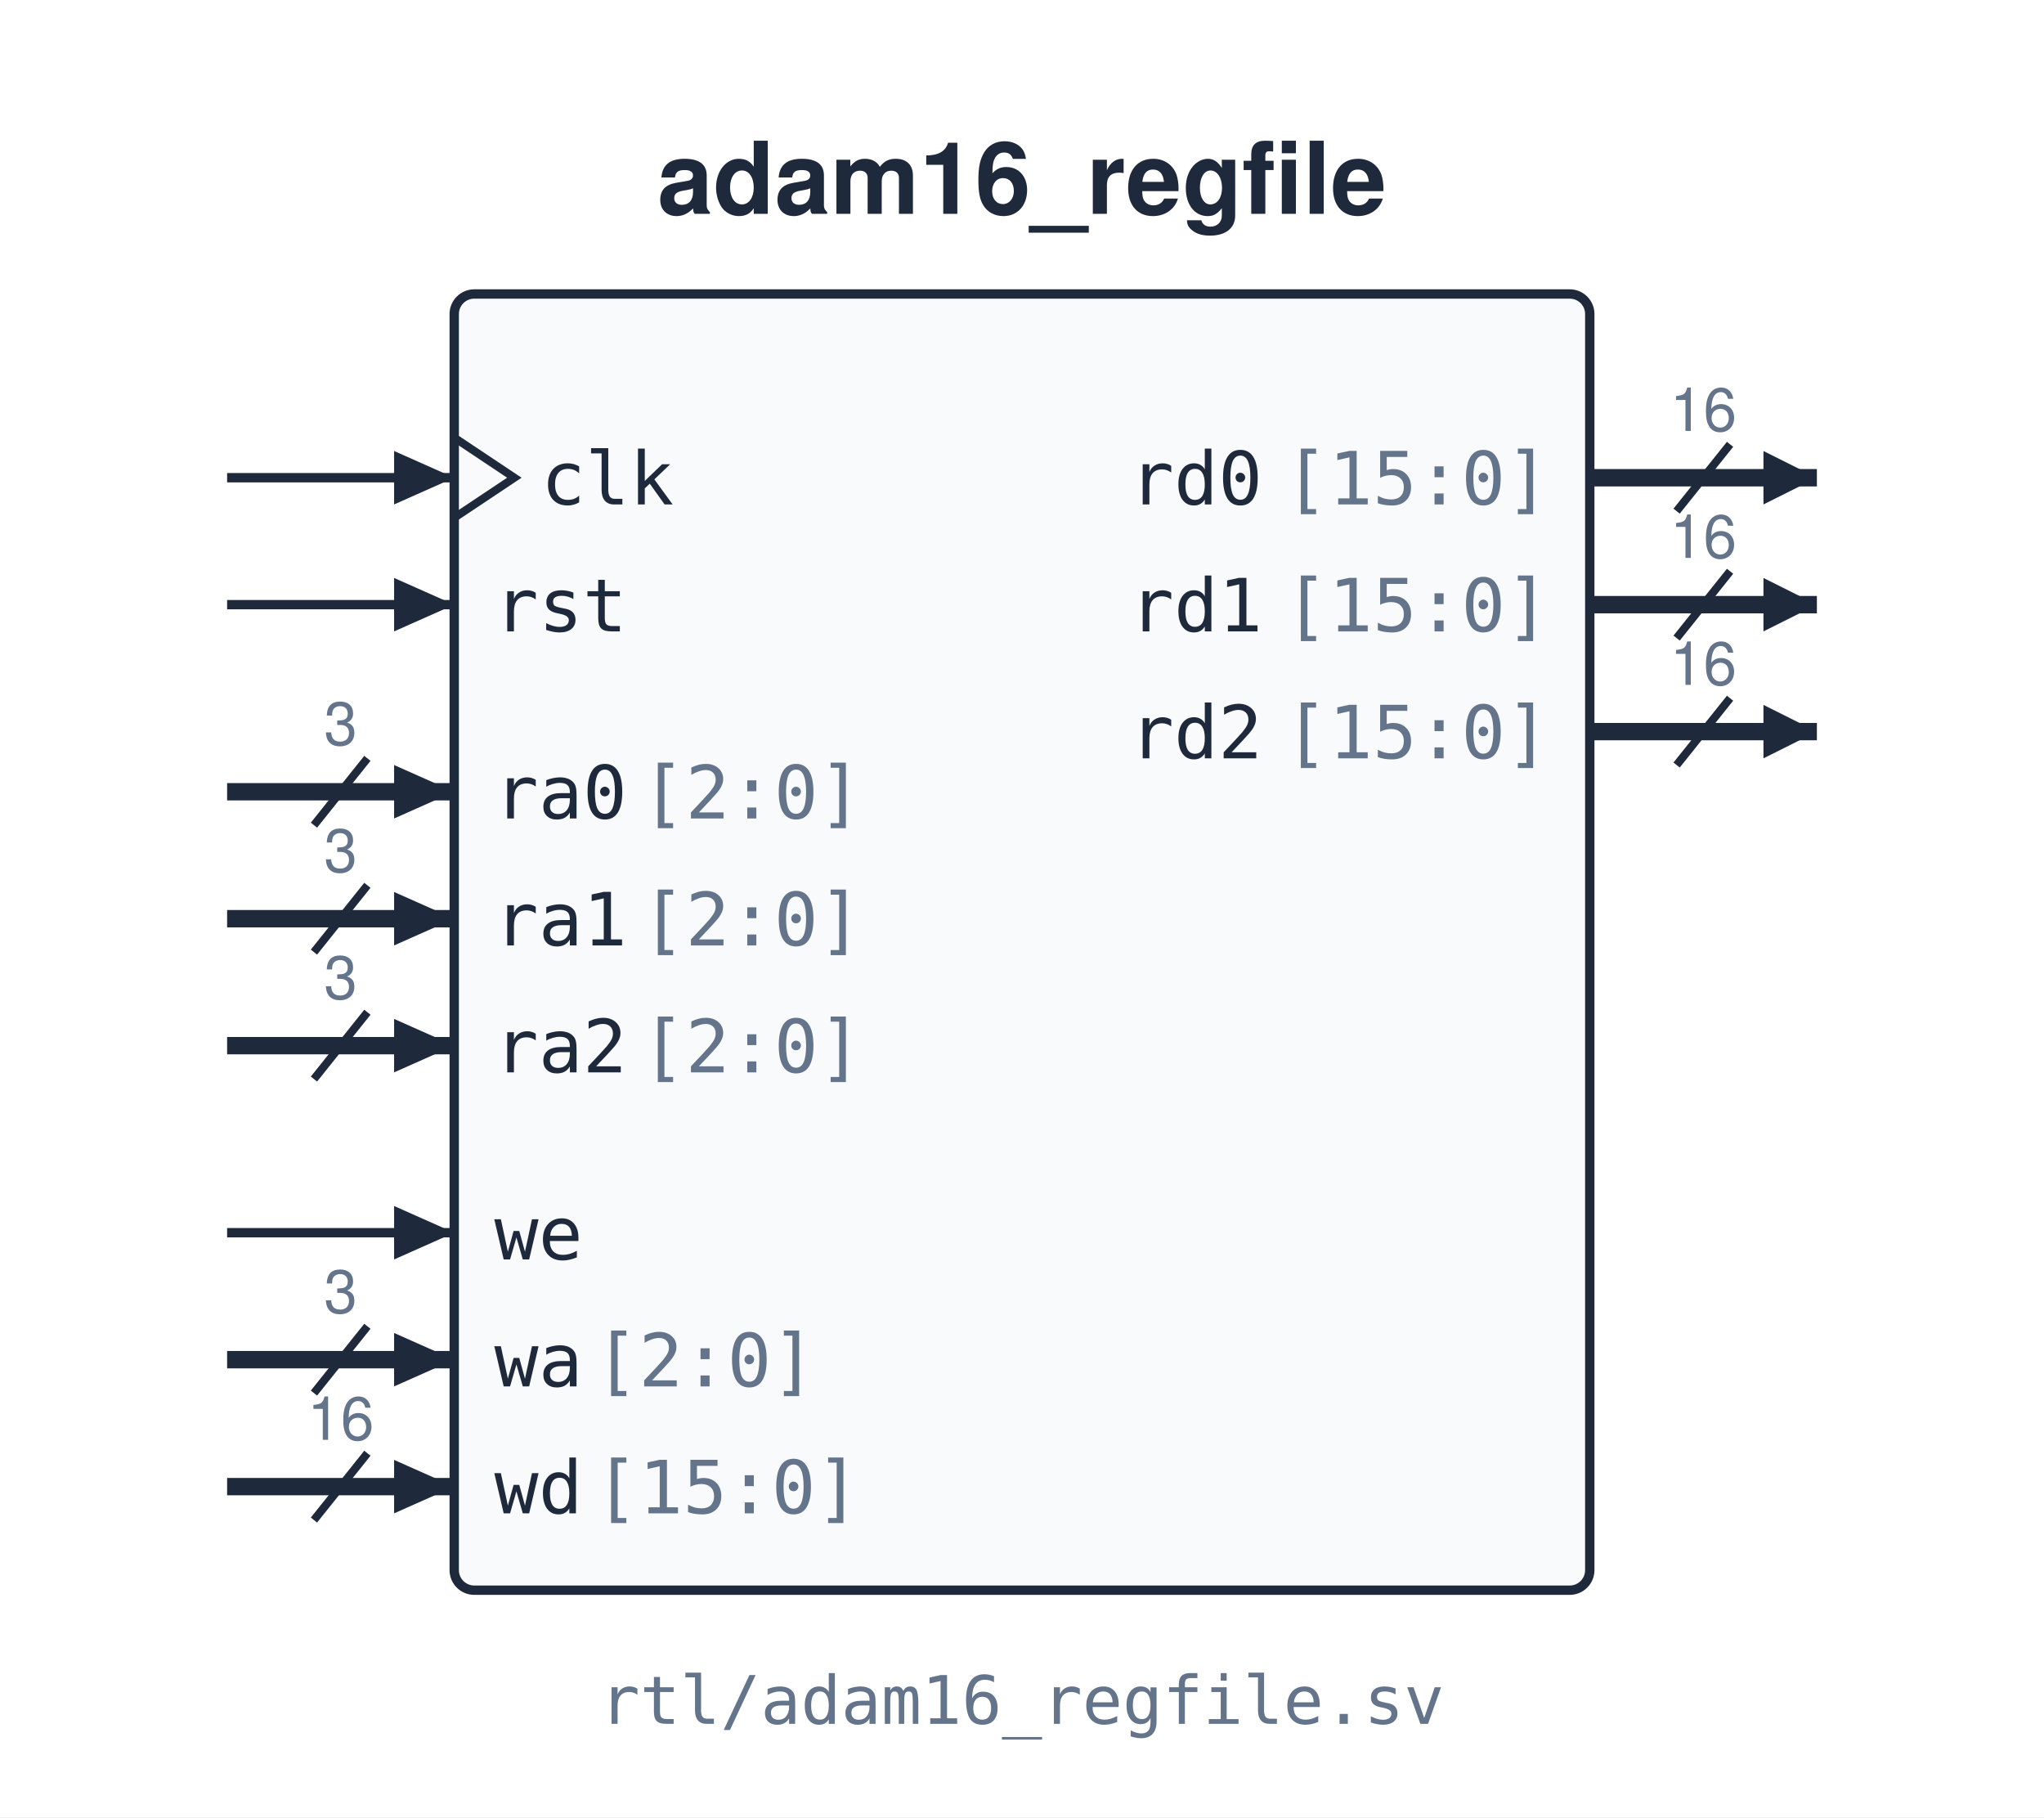
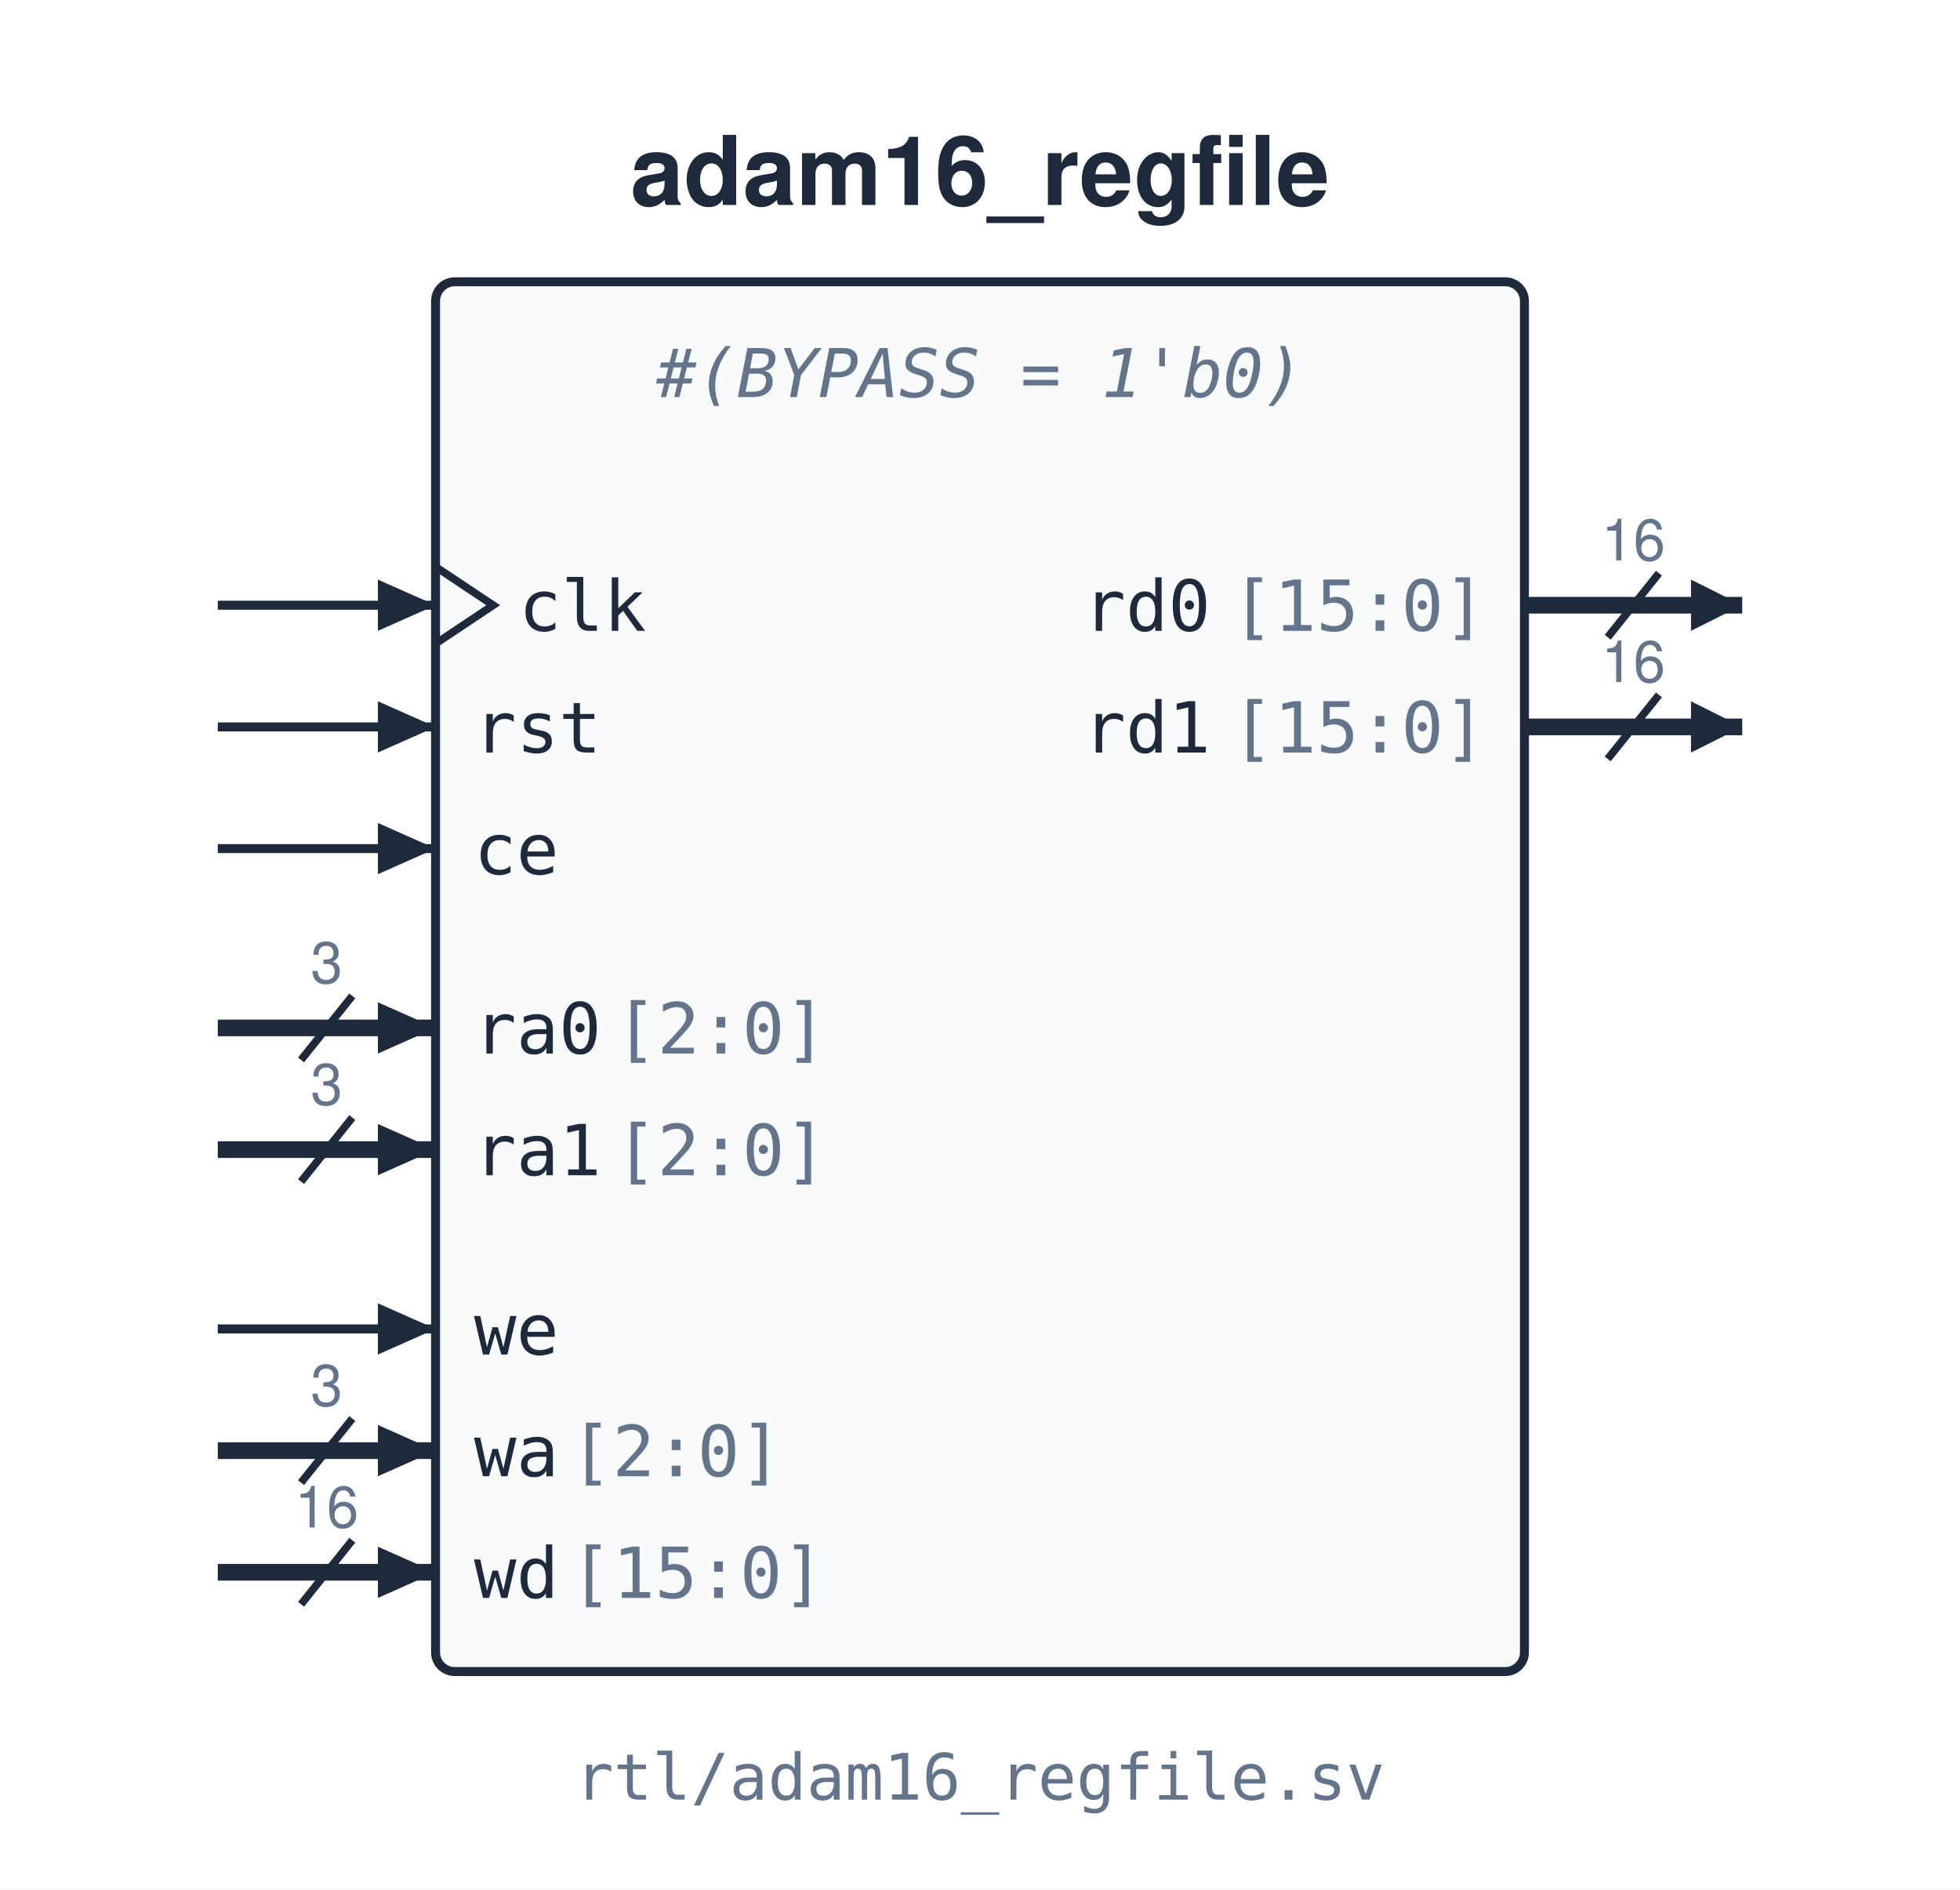
- <svg xmlns="http://www.w3.org/2000/svg" width="306" height="272" viewBox="0 0 306 272">
+ <svg xmlns="http://www.w3.org/2000/svg" width="306" height="295" viewBox="0 0 306 295">
  <defs>
    <marker id="arr" viewBox="0 0 10 10" refX="9" refY="5" markerWidth="7" markerHeight="7" orient="auto-start-reverse">
      <path d="M0,0 L10,5 L0,10 z" fill="#1e293b" />
    </marker>
    <marker id="arrc" viewBox="0 0 10 10" refX="9" refY="5" markerWidth="7" markerHeight="7" orient="auto-start-reverse">
      <path d="M0,0 L10,5 L0,10 z" fill="#c2410c" />
    </marker>
  </defs>
  <rect width="100%" height="100%" fill="white" />
  <text x="153.0" y="32.0" text-anchor="middle" font-family="Helvetica, Arial, sans-serif" font-size="15" font-weight="bold" fill="#1e293b" style="">adam16_regfile</text>
-   <rect x="68.0" y="44.0" width="170.0" height="194.0" rx="3" fill="#f8fafc" stroke="#1e293b" stroke-width="1.4" />
-   <polyline points="34.0,71.5 68.0,71.5" fill="none" stroke="#1e293b" stroke-width="1.4" stroke-linejoin="round" />
-   <polygon points="59.0,67.5 68.0,71.5 59.0,75.5" fill="#1e293b" />
-   <polygon points="68.0,65.5 77.0,71.5 68.0,77.5" fill="none" stroke="#1e293b" stroke-width="1.2" />
-   <text x="81.0" y="75.5" text-anchor="start" font-family="Menlo, Consolas, monospace" font-size="11" font-weight="normal" fill="#1e293b" style="">clk</text>
-   <polyline points="34.0,90.5 68.0,90.5" fill="none" stroke="#1e293b" stroke-width="1.4" stroke-linejoin="round" />
-   <polygon points="59.0,86.5 68.0,90.5 59.0,94.5" fill="#1e293b" />
-   <text x="74.0" y="94.5" text-anchor="start" font-family="Menlo, Consolas, monospace" font-size="11" font-weight="normal" fill="#1e293b" style="">rst</text>
-   <polyline points="34.0,118.5 68.0,118.5" fill="none" stroke="#1e293b" stroke-width="2.6" stroke-linejoin="round" />
-   <line x1="47.0" y1="123.5" x2="55.0" y2="113.5" stroke="#1e293b" stroke-width="1.2" />
-   <text x="51.0" y="111.5" text-anchor="middle" font-family="Helvetica, Arial, sans-serif" font-size="9" font-weight="normal" fill="#64748b" style="">3</text>
-   <polygon points="59.0,114.5 68.0,118.5 59.0,122.5" fill="#1e293b" />
-   <text x="74.0" y="122.5" text-anchor="start" font-family="Menlo, Consolas, monospace" font-size="11" font-weight="normal" fill="#1e293b" style="">ra0</text>
-   <text x="96.0" y="122.5" text-anchor="start" font-family="Menlo, Consolas, monospace" font-size="11" font-weight="normal" fill="#64748b" style="">[2:0]</text>
-   <polyline points="34.0,137.5 68.0,137.5" fill="none" stroke="#1e293b" stroke-width="2.6" stroke-linejoin="round" />
-   <line x1="47.0" y1="142.5" x2="55.0" y2="132.5" stroke="#1e293b" stroke-width="1.2" />
-   <text x="51.0" y="130.5" text-anchor="middle" font-family="Helvetica, Arial, sans-serif" font-size="9" font-weight="normal" fill="#64748b" style="">3</text>
-   <polygon points="59.0,133.5 68.0,137.5 59.0,141.5" fill="#1e293b" />
-   <text x="74.0" y="141.5" text-anchor="start" font-family="Menlo, Consolas, monospace" font-size="11" font-weight="normal" fill="#1e293b" style="">ra1</text>
-   <text x="96.0" y="141.5" text-anchor="start" font-family="Menlo, Consolas, monospace" font-size="11" font-weight="normal" fill="#64748b" style="">[2:0]</text>
-   <polyline points="34.0,156.5 68.0,156.5" fill="none" stroke="#1e293b" stroke-width="2.6" stroke-linejoin="round" />
-   <line x1="47.0" y1="161.5" x2="55.0" y2="151.5" stroke="#1e293b" stroke-width="1.2" />
-   <text x="51.0" y="149.5" text-anchor="middle" font-family="Helvetica, Arial, sans-serif" font-size="9" font-weight="normal" fill="#64748b" style="">3</text>
-   <polygon points="59.0,152.5 68.0,156.5 59.0,160.5" fill="#1e293b" />
-   <text x="74.0" y="160.5" text-anchor="start" font-family="Menlo, Consolas, monospace" font-size="11" font-weight="normal" fill="#1e293b" style="">ra2</text>
-   <text x="96.0" y="160.5" text-anchor="start" font-family="Menlo, Consolas, monospace" font-size="11" font-weight="normal" fill="#64748b" style="">[2:0]</text>
-   <polyline points="34.0,184.5 68.0,184.5" fill="none" stroke="#1e293b" stroke-width="1.4" stroke-linejoin="round" />
-   <polygon points="59.0,180.5 68.0,184.5 59.0,188.5" fill="#1e293b" />
-   <text x="74.0" y="188.5" text-anchor="start" font-family="Menlo, Consolas, monospace" font-size="11" font-weight="normal" fill="#1e293b" style="">we</text>
-   <polyline points="34.0,203.5 68.0,203.5" fill="none" stroke="#1e293b" stroke-width="2.6" stroke-linejoin="round" />
-   <line x1="47.0" y1="208.5" x2="55.0" y2="198.5" stroke="#1e293b" stroke-width="1.2" />
-   <text x="51.0" y="196.5" text-anchor="middle" font-family="Helvetica, Arial, sans-serif" font-size="9" font-weight="normal" fill="#64748b" style="">3</text>
-   <polygon points="59.0,199.5 68.0,203.5 59.0,207.5" fill="#1e293b" />
-   <text x="74.0" y="207.5" text-anchor="start" font-family="Menlo, Consolas, monospace" font-size="11" font-weight="normal" fill="#1e293b" style="">wa</text>
-   <text x="89.0" y="207.5" text-anchor="start" font-family="Menlo, Consolas, monospace" font-size="11" font-weight="normal" fill="#64748b" style="">[2:0]</text>
-   <polyline points="34.0,222.5 68.0,222.5" fill="none" stroke="#1e293b" stroke-width="2.6" stroke-linejoin="round" />
-   <line x1="47.0" y1="227.5" x2="55.0" y2="217.5" stroke="#1e293b" stroke-width="1.2" />
-   <text x="51.0" y="215.5" text-anchor="middle" font-family="Helvetica, Arial, sans-serif" font-size="9" font-weight="normal" fill="#64748b" style="">16</text>
-   <polygon points="59.0,218.5 68.0,222.5 59.0,226.5" fill="#1e293b" />
-   <text x="74.0" y="226.5" text-anchor="start" font-family="Menlo, Consolas, monospace" font-size="11" font-weight="normal" fill="#1e293b" style="">wd</text>
-   <text x="89.0" y="226.5" text-anchor="start" font-family="Menlo, Consolas, monospace" font-size="11" font-weight="normal" fill="#64748b" style="">[15:0]</text>
-   <polyline points="238.0,71.5 272.0,71.5" fill="none" stroke="#1e293b" stroke-width="2.6" stroke-linejoin="round" />
-   <line x1="251.0" y1="76.5" x2="259.0" y2="66.5" stroke="#1e293b" stroke-width="1.2" />
-   <text x="255.0" y="64.5" text-anchor="middle" font-family="Helvetica, Arial, sans-serif" font-size="9" font-weight="normal" fill="#64748b" style="">16</text>
-   <polygon points="264.0,67.5 272.0,71.5 264.0,75.5" fill="#1e293b" />
-   <text x="232.0" y="75.5" text-anchor="end" font-family="Menlo, Consolas, monospace" font-size="11" font-weight="normal" fill="#64748b" style="">[15:0]</text>
-   <text x="189.0" y="75.5" text-anchor="end" font-family="Menlo, Consolas, monospace" font-size="11" font-weight="normal" fill="#1e293b" style="">rd0</text>
-   <polyline points="238.0,90.5 272.0,90.5" fill="none" stroke="#1e293b" stroke-width="2.6" stroke-linejoin="round" />
-   <line x1="251.0" y1="95.5" x2="259.0" y2="85.5" stroke="#1e293b" stroke-width="1.2" />
-   <text x="255.0" y="83.5" text-anchor="middle" font-family="Helvetica, Arial, sans-serif" font-size="9" font-weight="normal" fill="#64748b" style="">16</text>
-   <polygon points="264.0,86.5 272.0,90.5 264.0,94.5" fill="#1e293b" />
-   <text x="232.0" y="94.5" text-anchor="end" font-family="Menlo, Consolas, monospace" font-size="11" font-weight="normal" fill="#64748b" style="">[15:0]</text>
-   <text x="189.0" y="94.5" text-anchor="end" font-family="Menlo, Consolas, monospace" font-size="11" font-weight="normal" fill="#1e293b" style="">rd1</text>
-   <polyline points="238.0,109.5 272.0,109.5" fill="none" stroke="#1e293b" stroke-width="2.6" stroke-linejoin="round" />
-   <line x1="251.0" y1="114.5" x2="259.0" y2="104.5" stroke="#1e293b" stroke-width="1.2" />
-   <text x="255.0" y="102.5" text-anchor="middle" font-family="Helvetica, Arial, sans-serif" font-size="9" font-weight="normal" fill="#64748b" style="">16</text>
-   <polygon points="264.0,105.5 272.0,109.5 264.0,113.5" fill="#1e293b" />
-   <text x="232.0" y="113.5" text-anchor="end" font-family="Menlo, Consolas, monospace" font-size="11" font-weight="normal" fill="#64748b" style="">[15:0]</text>
-   <text x="189.0" y="113.5" text-anchor="end" font-family="Menlo, Consolas, monospace" font-size="11" font-weight="normal" fill="#1e293b" style="">rd2</text>
-   <text x="153.0" y="258.0" text-anchor="middle" font-family="Menlo, Consolas, monospace" font-size="10" font-weight="normal" fill="#64748b" style="">rtl/adam16_regfile.sv</text>
+   <rect x="68.0" y="44.0" width="170.0" height="217.0" rx="3" fill="#f8fafc" stroke="#1e293b" stroke-width="1.4" />
+   <text x="153.0" y="62.0" text-anchor="middle" font-family="Menlo, Consolas, monospace" font-size="10.5" font-weight="normal" fill="#64748b" style="font-style:italic;">#(BYPASS = 1'b0)</text>
+   <polyline points="34.0,94.5 68.0,94.5" fill="none" stroke="#1e293b" stroke-width="1.4" stroke-linejoin="round" />
+   <polygon points="59.0,90.5 68.0,94.5 59.0,98.5" fill="#1e293b" />
+   <polygon points="68.0,88.5 77.0,94.5 68.0,100.5" fill="none" stroke="#1e293b" stroke-width="1.2" />
+   <text x="81.0" y="98.5" text-anchor="start" font-family="Menlo, Consolas, monospace" font-size="11" font-weight="normal" fill="#1e293b" style="">clk</text>
+   <polyline points="34.0,113.5 68.0,113.5" fill="none" stroke="#1e293b" stroke-width="1.4" stroke-linejoin="round" />
+   <polygon points="59.0,109.5 68.0,113.5 59.0,117.5" fill="#1e293b" />
+   <text x="74.0" y="117.5" text-anchor="start" font-family="Menlo, Consolas, monospace" font-size="11" font-weight="normal" fill="#1e293b" style="">rst</text>
+   <polyline points="34.0,132.5 68.0,132.5" fill="none" stroke="#1e293b" stroke-width="1.4" stroke-linejoin="round" />
+   <polygon points="59.0,128.5 68.0,132.5 59.0,136.5" fill="#1e293b" />
+   <text x="74.0" y="136.5" text-anchor="start" font-family="Menlo, Consolas, monospace" font-size="11" font-weight="normal" fill="#1e293b" style="">ce</text>
+   <polyline points="34.0,160.5 68.0,160.5" fill="none" stroke="#1e293b" stroke-width="2.6" stroke-linejoin="round" />
+   <line x1="47.0" y1="165.5" x2="55.0" y2="155.5" stroke="#1e293b" stroke-width="1.2" />
+   <text x="51.0" y="153.5" text-anchor="middle" font-family="Helvetica, Arial, sans-serif" font-size="9" font-weight="normal" fill="#64748b" style="">3</text>
+   <polygon points="59.0,156.5 68.0,160.5 59.0,164.5" fill="#1e293b" />
+   <text x="74.0" y="164.5" text-anchor="start" font-family="Menlo, Consolas, monospace" font-size="11" font-weight="normal" fill="#1e293b" style="">ra0</text>
+   <text x="96.0" y="164.5" text-anchor="start" font-family="Menlo, Consolas, monospace" font-size="11" font-weight="normal" fill="#64748b" style="">[2:0]</text>
+   <polyline points="34.0,179.5 68.0,179.5" fill="none" stroke="#1e293b" stroke-width="2.6" stroke-linejoin="round" />
+   <line x1="47.0" y1="184.5" x2="55.0" y2="174.5" stroke="#1e293b" stroke-width="1.2" />
+   <text x="51.0" y="172.5" text-anchor="middle" font-family="Helvetica, Arial, sans-serif" font-size="9" font-weight="normal" fill="#64748b" style="">3</text>
+   <polygon points="59.0,175.5 68.0,179.5 59.0,183.5" fill="#1e293b" />
+   <text x="74.0" y="183.5" text-anchor="start" font-family="Menlo, Consolas, monospace" font-size="11" font-weight="normal" fill="#1e293b" style="">ra1</text>
+   <text x="96.0" y="183.5" text-anchor="start" font-family="Menlo, Consolas, monospace" font-size="11" font-weight="normal" fill="#64748b" style="">[2:0]</text>
+   <polyline points="34.0,207.5 68.0,207.5" fill="none" stroke="#1e293b" stroke-width="1.4" stroke-linejoin="round" />
+   <polygon points="59.0,203.5 68.0,207.5 59.0,211.5" fill="#1e293b" />
+   <text x="74.0" y="211.5" text-anchor="start" font-family="Menlo, Consolas, monospace" font-size="11" font-weight="normal" fill="#1e293b" style="">we</text>
+   <polyline points="34.0,226.5 68.0,226.5" fill="none" stroke="#1e293b" stroke-width="2.6" stroke-linejoin="round" />
+   <line x1="47.0" y1="231.5" x2="55.0" y2="221.5" stroke="#1e293b" stroke-width="1.2" />
+   <text x="51.0" y="219.5" text-anchor="middle" font-family="Helvetica, Arial, sans-serif" font-size="9" font-weight="normal" fill="#64748b" style="">3</text>
+   <polygon points="59.0,222.5 68.0,226.5 59.0,230.5" fill="#1e293b" />
+   <text x="74.0" y="230.5" text-anchor="start" font-family="Menlo, Consolas, monospace" font-size="11" font-weight="normal" fill="#1e293b" style="">wa</text>
+   <text x="89.0" y="230.5" text-anchor="start" font-family="Menlo, Consolas, monospace" font-size="11" font-weight="normal" fill="#64748b" style="">[2:0]</text>
+   <polyline points="34.0,245.5 68.0,245.5" fill="none" stroke="#1e293b" stroke-width="2.6" stroke-linejoin="round" />
+   <line x1="47.0" y1="250.5" x2="55.0" y2="240.5" stroke="#1e293b" stroke-width="1.2" />
+   <text x="51.0" y="238.5" text-anchor="middle" font-family="Helvetica, Arial, sans-serif" font-size="9" font-weight="normal" fill="#64748b" style="">16</text>
+   <polygon points="59.0,241.5 68.0,245.5 59.0,249.5" fill="#1e293b" />
+   <text x="74.0" y="249.5" text-anchor="start" font-family="Menlo, Consolas, monospace" font-size="11" font-weight="normal" fill="#1e293b" style="">wd</text>
+   <text x="89.0" y="249.5" text-anchor="start" font-family="Menlo, Consolas, monospace" font-size="11" font-weight="normal" fill="#64748b" style="">[15:0]</text>
+   <polyline points="238.0,94.5 272.0,94.5" fill="none" stroke="#1e293b" stroke-width="2.6" stroke-linejoin="round" />
+   <line x1="251.0" y1="99.5" x2="259.0" y2="89.5" stroke="#1e293b" stroke-width="1.2" />
+   <text x="255.0" y="87.5" text-anchor="middle" font-family="Helvetica, Arial, sans-serif" font-size="9" font-weight="normal" fill="#64748b" style="">16</text>
+   <polygon points="264.0,90.5 272.0,94.5 264.0,98.5" fill="#1e293b" />
+   <text x="232.0" y="98.5" text-anchor="end" font-family="Menlo, Consolas, monospace" font-size="11" font-weight="normal" fill="#64748b" style="">[15:0]</text>
+   <text x="189.0" y="98.5" text-anchor="end" font-family="Menlo, Consolas, monospace" font-size="11" font-weight="normal" fill="#1e293b" style="">rd0</text>
+   <polyline points="238.0,113.5 272.0,113.5" fill="none" stroke="#1e293b" stroke-width="2.6" stroke-linejoin="round" />
+   <line x1="251.0" y1="118.5" x2="259.0" y2="108.5" stroke="#1e293b" stroke-width="1.2" />
+   <text x="255.0" y="106.5" text-anchor="middle" font-family="Helvetica, Arial, sans-serif" font-size="9" font-weight="normal" fill="#64748b" style="">16</text>
+   <polygon points="264.0,109.5 272.0,113.5 264.0,117.5" fill="#1e293b" />
+   <text x="232.0" y="117.5" text-anchor="end" font-family="Menlo, Consolas, monospace" font-size="11" font-weight="normal" fill="#64748b" style="">[15:0]</text>
+   <text x="189.0" y="117.5" text-anchor="end" font-family="Menlo, Consolas, monospace" font-size="11" font-weight="normal" fill="#1e293b" style="">rd1</text>
+   <text x="153.0" y="281.0" text-anchor="middle" font-family="Menlo, Consolas, monospace" font-size="10" font-weight="normal" fill="#64748b" style="">rtl/adam16_regfile.sv</text>
</svg>
